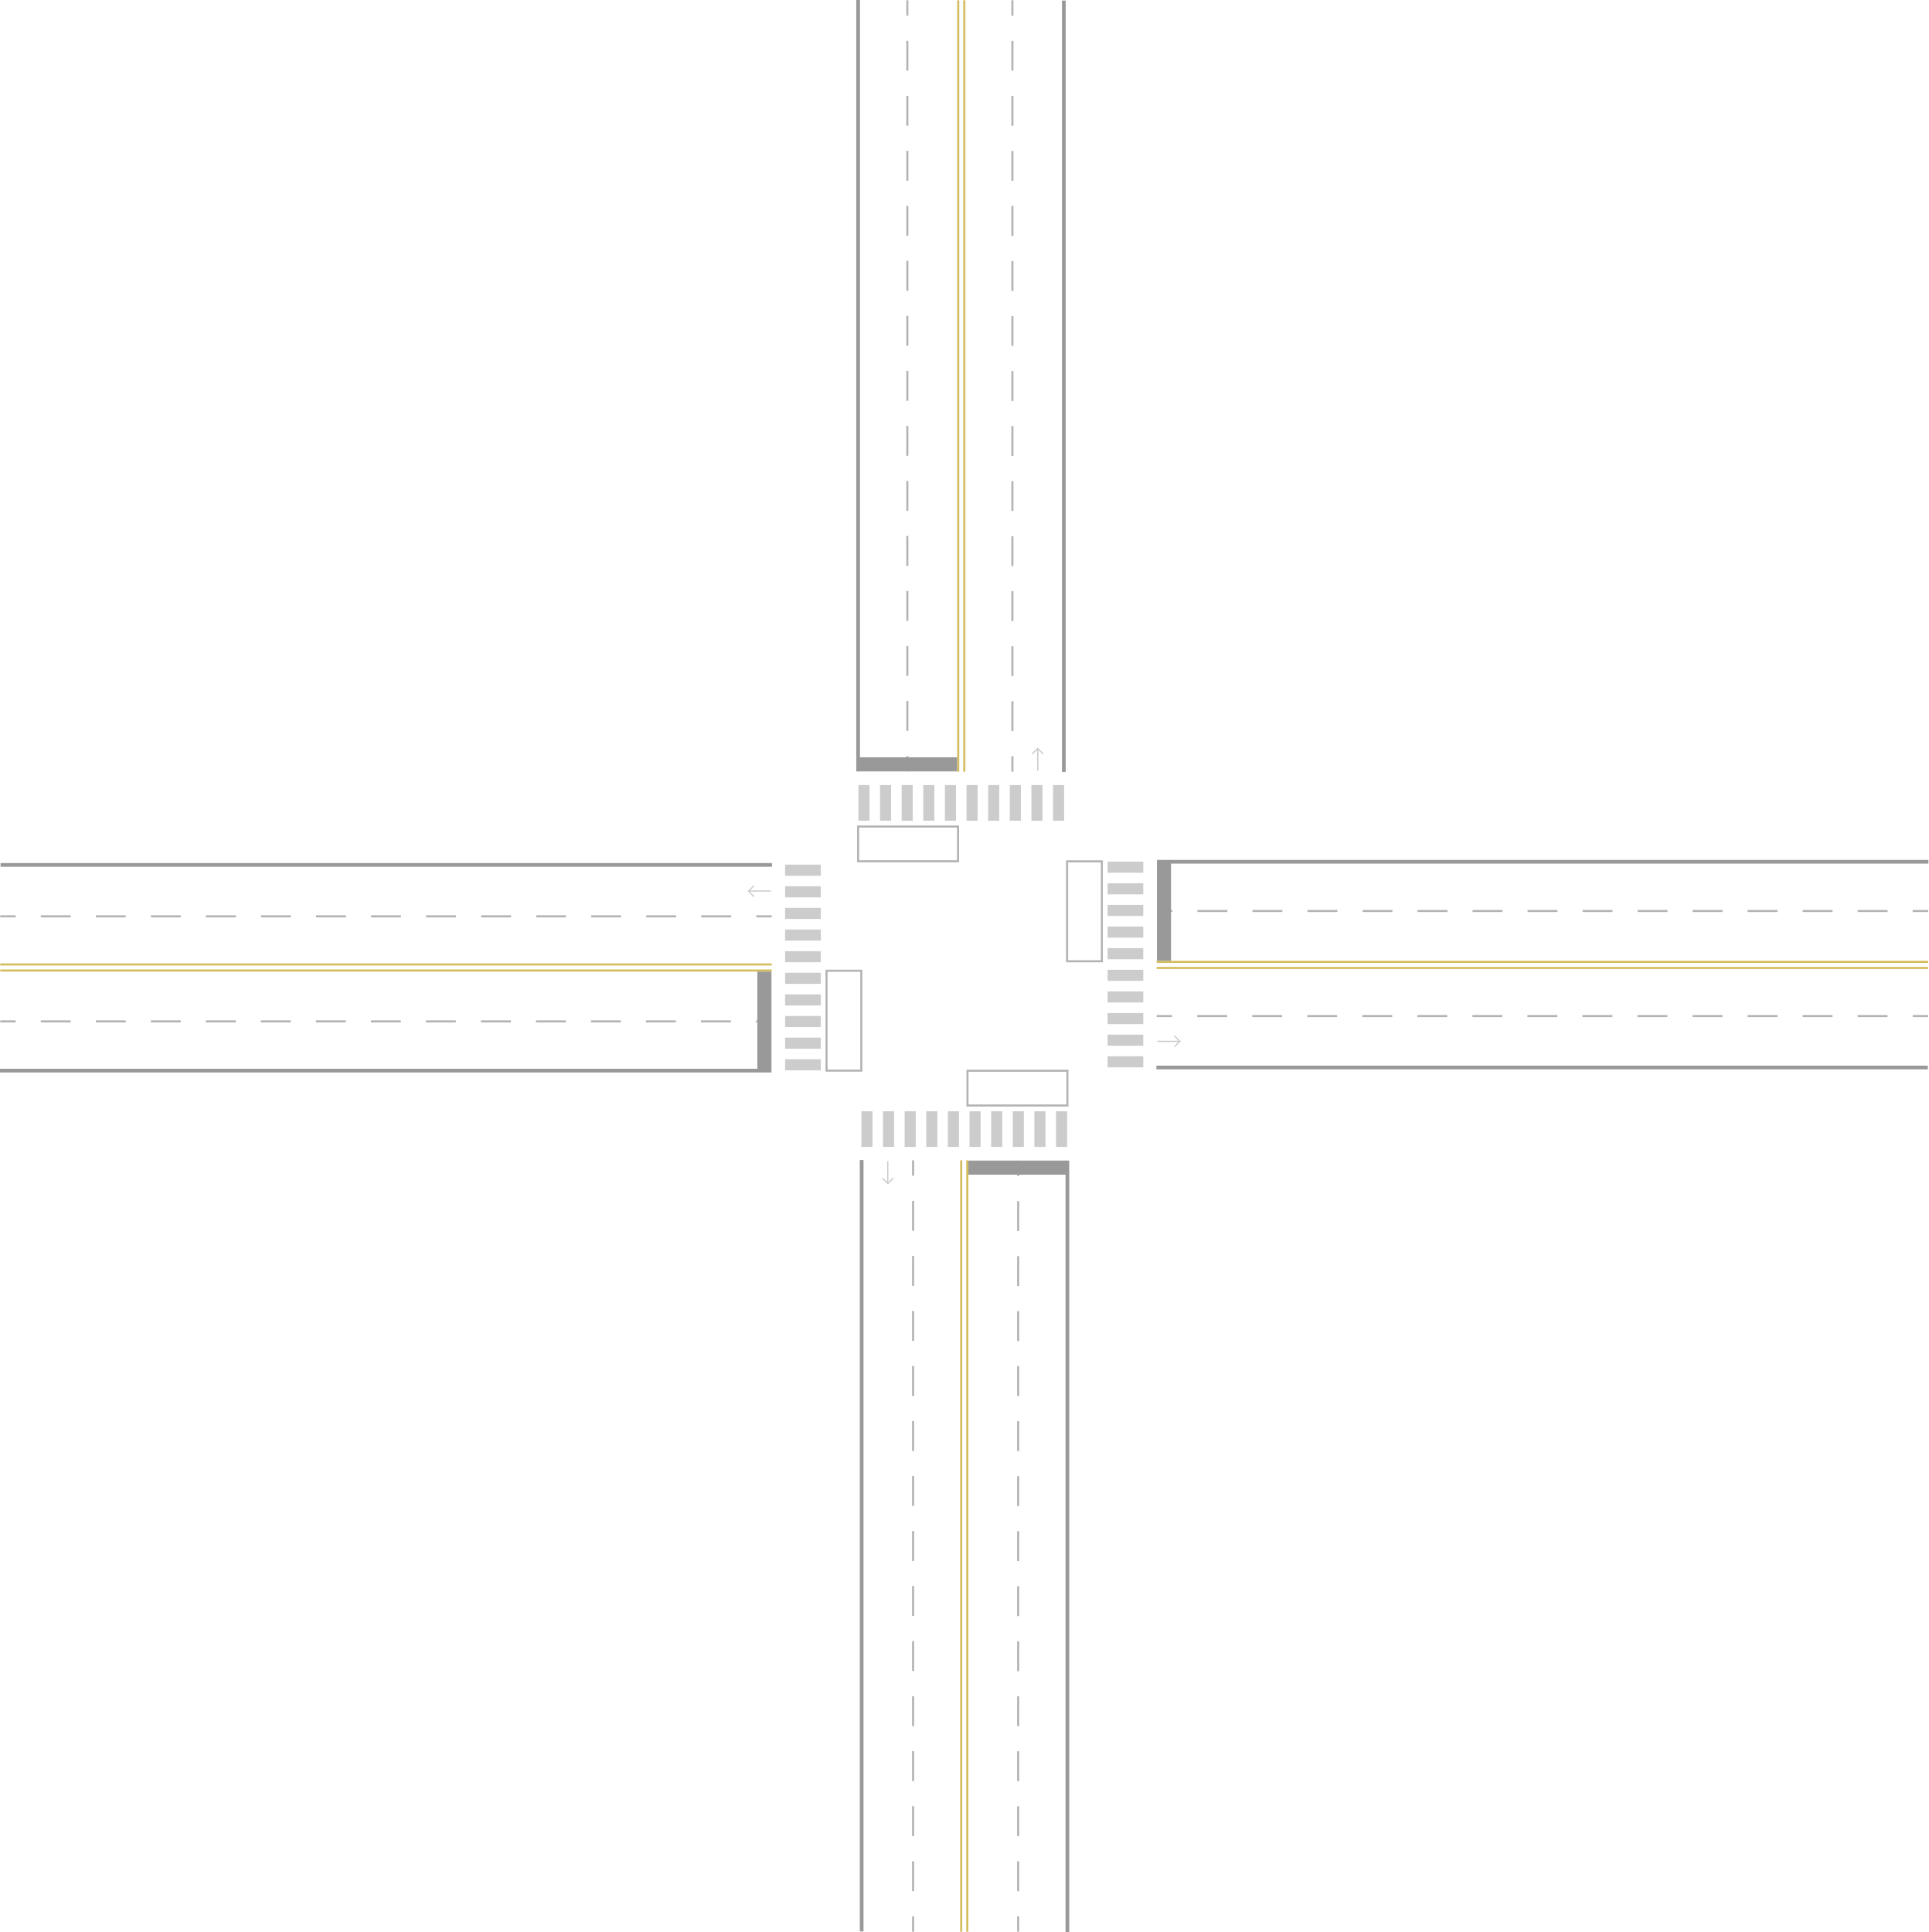
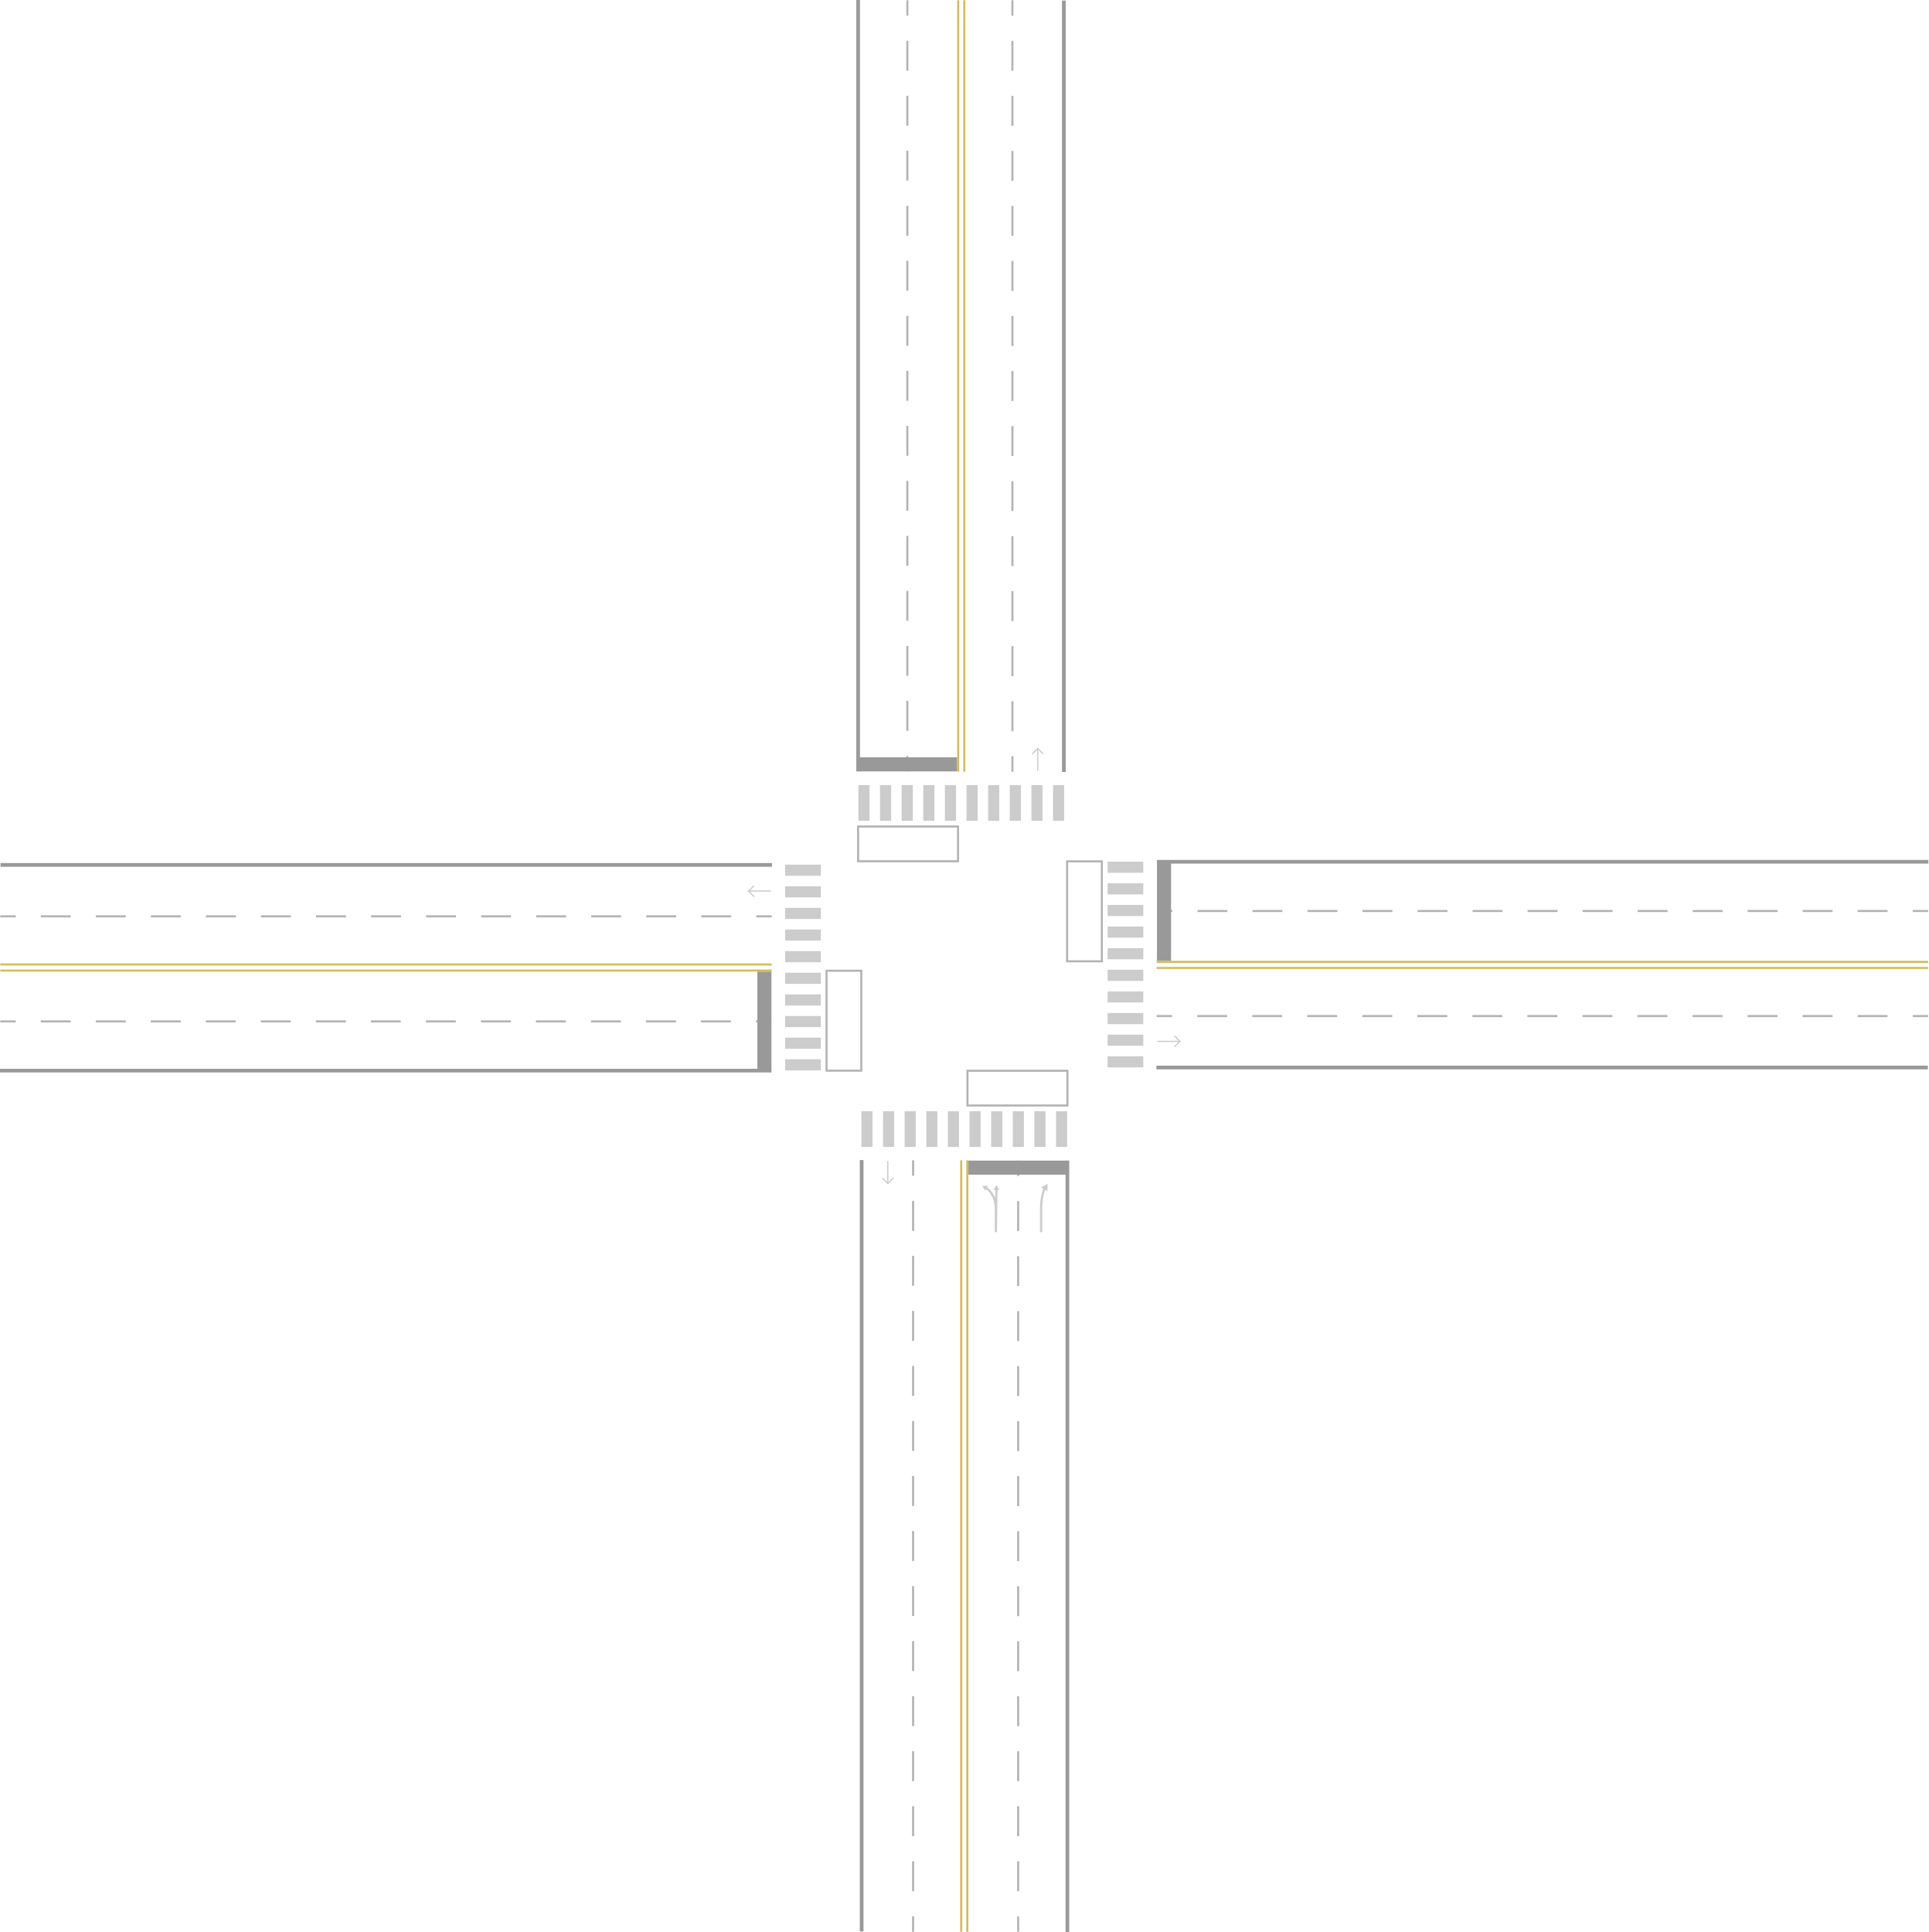
- <svg xmlns="http://www.w3.org/2000/svg" viewBox="0 0 4689.54 4698.54">
-   <defs>
-     <style>.cls-1,.cls-2,.cls-3,.cls-4,.cls-5,.cls-7{fill:none;stroke-miterlimit:10;}.cls-1{stroke:#999;stroke-width:9px;}.cls-2{stroke:#d3bc59;}.cls-2,.cls-3,.cls-4,.cls-5{stroke-width:5px;}.cls-3,.cls-4,.cls-5{stroke:#b3b3b3;}.cls-4{stroke-dasharray:72.71 61.08;}.cls-5{stroke-dasharray:72.74 61.1;}.cls-6{fill:#999;}.cls-7{stroke:#ccc;stroke-width:3px;}.cls-8{fill:#ccc;}</style>
-   </defs>
-   <g id="圖層_2" data-name="圖層 2">
-     <g id="圖層_2-2" data-name="圖層 2">
-       <line class="cls-1" x1="2095.44" y1="2821.16" x2="2095.44" y2="4697.19" />
-       <line class="cls-2" x1="2337.51" y1="2821.83" x2="2337.51" y2="4697.87" />
-       <line class="cls-2" x1="2352.3" y1="2821.83" x2="2352.3" y2="4697.87" />
-       <line class="cls-3" x1="2476.03" y1="2822.51" x2="2476.03" y2="2860.01" />
-       <line class="cls-4" x1="2476.03" y1="2921.08" x2="2476.03" y2="4629.83" />
-       <line class="cls-3" x1="2476.03" y1="4660.37" x2="2476.03" y2="4697.87" />
-       <line class="cls-3" x1="2220.51" y1="2821.83" x2="2220.51" y2="2859.33" />
-       <line class="cls-5" x1="2220.51" y1="2920.43" x2="2220.51" y2="4629.82" />
-       <line class="cls-3" x1="2220.51" y1="4660.37" x2="2220.51" y2="4697.87" />
-       <line class="cls-1" x1="2595.72" y1="2822.51" x2="2595.72" y2="4698.54" />
-       <rect class="cls-6" x="2354.99" y="2822.51" width="240.72" height="34.29" />
-       <line class="cls-7" x1="2158.91" y1="2823.72" x2="2158.91" y2="2879.12" />
-       <polyline class="cls-7" points="2172.77 2864.65 2159.13 2878.29 2145.87 2865.03" />
-       <rect class="cls-8" x="2568.08" y="2702.5" width="26.97" height="86.78" />
-       <rect class="cls-8" x="2515.49" y="2702.5" width="26.97" height="86.78" />
-       <rect class="cls-8" x="2462.9" y="2702.5" width="26.97" height="86.78" />
-       <rect class="cls-8" x="2410.31" y="2702.5" width="26.97" height="86.78" />
-       <rect class="cls-8" x="2357.72" y="2702.5" width="26.97" height="86.78" />
-       <rect class="cls-8" x="2305.13" y="2702.5" width="26.97" height="86.78" />
-       <rect class="cls-8" x="2252.54" y="2702.5" width="26.97" height="86.78" />
-       <rect class="cls-8" x="2199.95" y="2702.5" width="26.97" height="86.78" />
-       <rect class="cls-8" x="2147.36" y="2702.5" width="26.97" height="86.78" />
-       <rect class="cls-8" x="2094.77" y="2702.5" width="26.97" height="86.78" />
-       <rect class="cls-3" x="2352.77" y="2604" width="243" height="84.5" />
-       <line class="cls-1" x1="1877.38" y1="2103.44" x2="1.34" y2="2103.44" />
-       <line class="cls-2" x1="1876.71" y1="2345.51" x2="0.67" y2="2345.51" />
-       <line class="cls-2" x1="1876.71" y1="2360.3" x2="0.67" y2="2360.3" />
-       <line class="cls-3" x1="1876.03" y1="2484.03" x2="1838.53" y2="2484.03" />
-       <line class="cls-4" x1="1777.45" y1="2484.03" x2="68.71" y2="2484.03" />
-       <line class="cls-3" x1="38.17" y1="2484.03" x2="0.67" y2="2484.03" />
-       <line class="cls-3" x1="1876.71" y1="2228.51" x2="1839.21" y2="2228.51" />
-       <line class="cls-5" x1="1778.1" y1="2228.51" x2="68.72" y2="2228.51" />
-       <line class="cls-3" x1="38.17" y1="2228.51" x2="0.67" y2="2228.51" />
-       <line class="cls-1" x1="1876.03" y1="2603.72" y2="2603.72" />
-       <rect class="cls-6" x="1738.52" y="2466.21" width="240.72" height="34.29" transform="translate(4342.24 624.47) rotate(90)" />
-       <line class="cls-7" x1="1874.82" y1="2166.91" x2="1819.42" y2="2166.91" />
-       <polyline class="cls-7" points="1833.89 2180.77 1820.25 2167.13 1833.5 2153.87" />
-       <rect class="cls-8" x="1939.16" y="2546.17" width="26.97" height="86.78" transform="translate(4542.21 636.91) rotate(90)" />
-       <rect class="cls-8" x="1939.16" y="2493.58" width="26.97" height="86.78" transform="translate(4489.62 584.32) rotate(90)" />
-       <rect class="cls-8" x="1939.16" y="2440.99" width="26.97" height="86.78" transform="translate(4437.03 531.73) rotate(90)" />
-       <rect class="cls-8" x="1939.16" y="2388.4" width="26.97" height="86.78" transform="translate(4384.44 479.14) rotate(90)" />
-       <rect class="cls-8" x="1939.16" y="2335.81" width="26.97" height="86.78" transform="translate(4331.85 426.55) rotate(90)" />
-       <rect class="cls-8" x="1939.16" y="2283.22" width="26.97" height="86.78" transform="translate(4279.26 373.97) rotate(90)" />
-       <rect class="cls-8" x="1939.16" y="2230.63" width="26.97" height="86.78" transform="translate(4226.67 321.38) rotate(90)" />
-       <rect class="cls-8" x="1939.16" y="2178.04" width="26.97" height="86.78" transform="translate(4174.08 268.79) rotate(90)" />
-       <rect class="cls-8" x="1939.16" y="2125.45" width="26.97" height="86.78" transform="translate(4121.49 216.2) rotate(90)" />
-       <rect class="cls-8" x="1939.16" y="2072.86" width="26.97" height="86.78" transform="translate(4068.9 163.61) rotate(90)" />
-       <rect class="cls-3" x="1930.79" y="2440.02" width="243" height="84.5" transform="translate(4534.56 429.98) rotate(90)" />
-       <line class="cls-1" x1="2812.16" y1="2596.1" x2="4688.19" y2="2596.1" />
-       <line class="cls-2" x1="2812.83" y1="2354.03" x2="4688.87" y2="2354.03" />
-       <line class="cls-2" x1="2812.83" y1="2339.23" x2="4688.87" y2="2339.23" />
-       <line class="cls-3" x1="2813.51" y1="2215.51" x2="2851.01" y2="2215.51" />
-       <line class="cls-4" x1="2912.08" y1="2215.51" x2="4620.83" y2="2215.51" />
-       <line class="cls-3" x1="4651.37" y1="2215.51" x2="4688.87" y2="2215.51" />
-       <line class="cls-3" x1="2812.83" y1="2471.03" x2="2850.33" y2="2471.03" />
-       <line class="cls-5" x1="2911.43" y1="2471.03" x2="4620.82" y2="2471.03" />
-       <line class="cls-3" x1="4651.37" y1="2471.03" x2="4688.87" y2="2471.03" />
-       <line class="cls-1" x1="2813.51" y1="2095.82" x2="4689.54" y2="2095.82" />
-       <rect class="cls-6" x="2710.29" y="2199.04" width="240.72" height="34.29" transform="translate(614.47 5046.83) rotate(-90)" />
-       <line class="cls-7" x1="2814.72" y1="2532.63" x2="2870.12" y2="2532.63" />
-       <polyline class="cls-7" points="2855.65 2518.77 2869.29 2532.41 2856.03 2545.66" />
-       <rect class="cls-8" x="2723.41" y="2065.59" width="26.97" height="86.78" transform="translate(627.91 4845.87) rotate(-90)" />
-       <rect class="cls-8" x="2723.41" y="2118.18" width="26.97" height="86.78" transform="translate(575.32 4898.46) rotate(-90)" />
-       <rect class="cls-8" x="2723.41" y="2170.77" width="26.97" height="86.78" transform="translate(522.73 4951.05) rotate(-90)" />
-       <rect class="cls-8" x="2723.41" y="2223.36" width="26.97" height="86.78" transform="translate(470.14 5003.64) rotate(-90)" />
-       <rect class="cls-8" x="2723.41" y="2275.95" width="26.97" height="86.78" transform="translate(417.55 5056.23) rotate(-90)" />
-       <rect class="cls-8" x="2723.41" y="2328.53" width="26.97" height="86.78" transform="translate(364.97 5108.82) rotate(-90)" />
-       <rect class="cls-8" x="2723.41" y="2381.12" width="26.97" height="86.78" transform="translate(312.38 5161.41) rotate(-90)" />
-       <rect class="cls-8" x="2723.41" y="2433.71" width="26.97" height="86.78" transform="translate(259.79 5214) rotate(-90)" />
-       <rect class="cls-8" x="2723.41" y="2486.3" width="26.97" height="86.78" transform="translate(207.2 5266.59) rotate(-90)" />
-       <rect class="cls-8" x="2723.41" y="2538.89" width="26.97" height="86.78" transform="translate(154.61 5319.17) rotate(-90)" />
-       <rect class="cls-3" x="2515.75" y="2174.02" width="243" height="84.5" transform="translate(420.98 4853.52) rotate(-90)" />
-       <line class="cls-1" x1="2587.1" y1="1877.38" x2="2587.1" y2="1.34" />
-       <line class="cls-2" x1="2345.03" y1="1876.71" x2="2345.03" y2="0.67" />
-       <line class="cls-2" x1="2330.23" y1="1876.71" x2="2330.23" y2="0.67" />
-       <line class="cls-3" x1="2206.51" y1="1876.03" x2="2206.51" y2="1838.53" />
-       <line class="cls-4" x1="2206.51" y1="1777.45" x2="2206.51" y2="68.71" />
-       <line class="cls-3" x1="2206.51" y1="38.17" x2="2206.51" y2="0.67" />
-       <line class="cls-3" x1="2462.03" y1="1876.71" x2="2462.03" y2="1839.21" />
-       <line class="cls-5" x1="2462.03" y1="1778.1" x2="2462.03" y2="68.72" />
-       <line class="cls-3" x1="2462.03" y1="38.17" x2="2462.03" y2="0.67" />
-       <line class="cls-1" x1="2086.82" y1="1876.03" x2="2086.82" />
-       <rect class="cls-6" x="2086.82" y="1841.74" width="240.72" height="34.29" transform="translate(4414.37 3717.77) rotate(180)" />
-       <line class="cls-7" x1="2523.63" y1="1874.82" x2="2523.63" y2="1819.42" />
-       <polyline class="cls-7" points="2509.77 1833.89 2523.41 1820.25 2536.66 1833.5" />
-       <rect class="cls-8" x="2087.49" y="1909.26" width="26.97" height="86.78" transform="translate(4201.96 3905.3) rotate(180)" />
-       <rect class="cls-8" x="2140.08" y="1909.26" width="26.97" height="86.78" transform="translate(4307.13 3905.3) rotate(180)" />
-       <rect class="cls-8" x="2192.67" y="1909.26" width="26.97" height="86.78" transform="translate(4412.31 3905.3) rotate(180)" />
-       <rect class="cls-8" x="2245.26" y="1909.26" width="26.97" height="86.78" transform="translate(4517.49 3905.3) rotate(180)" />
-       <rect class="cls-8" x="2297.85" y="1909.26" width="26.97" height="86.78" transform="translate(4622.67 3905.3) rotate(180)" />
-       <rect class="cls-8" x="2350.44" y="1909.26" width="26.97" height="86.78" transform="translate(4727.85 3905.3) rotate(180)" />
-       <rect class="cls-8" x="2403.03" y="1909.26" width="26.97" height="86.78" transform="translate(4833.03 3905.3) rotate(180)" />
-       <rect class="cls-8" x="2455.62" y="1909.26" width="26.97" height="86.78" transform="translate(4938.21 3905.3) rotate(180)" />
-       <rect class="cls-8" x="2508.21" y="1909.26" width="26.97" height="86.78" transform="translate(5043.39 3905.3) rotate(180)" />
-       <rect class="cls-8" x="2560.8" y="1909.26" width="26.97" height="86.78" transform="translate(5148.57 3905.3) rotate(180)" />
-       <rect class="cls-3" x="2086.77" y="2010.04" width="243" height="84.5" transform="translate(4416.54 4104.58) rotate(180)" />
+ <svg xmlns="http://www.w3.org/2000/svg" version="1.1" id="圖層_1" x="0px" y="0px" viewBox="0 0 4689.5 4698.5" style="enable-background:new 0 0 4689.5 4698.5;" xml:space="preserve">
+   <style type="text/css">
+ 	.st0{fill:none;stroke:#999999;stroke-width:9;stroke-miterlimit:10;}
+ 	.st1{fill:none;stroke:#D3BC59;stroke-width:5;stroke-miterlimit:10;}
+ 	.st2{fill:none;stroke:#B3B3B3;stroke-width:5;stroke-miterlimit:10;}
+ 	.st3{fill:none;stroke:#B3B3B3;stroke-width:5;stroke-miterlimit:10;stroke-dasharray:72.71,61.08;}
+ 	.st4{fill:none;stroke:#B3B3B3;stroke-width:5;stroke-miterlimit:10;stroke-dasharray:72.74,61.1;}
+ 	.st5{fill:#999999;}
+ 	.st6{fill:none;stroke:#CCCCCC;stroke-width:3;stroke-miterlimit:10;}
+ 	.st7{fill:#CCCCCC;}
+ </style>
+   <g id="圖層_2">
+     <g id="圖層_2-2">
+       <line class="st0" x1="2095.4" y1="2821.2" x2="2095.4" y2="4697.2" />
+       <line class="st1" x1="2337.5" y1="2821.8" x2="2337.5" y2="4697.9" />
+       <line class="st1" x1="2352.3" y1="2821.8" x2="2352.3" y2="4697.9" />
+       <line class="st2" x1="2476" y1="2822.5" x2="2476" y2="2860" />
+       <line class="st3" x1="2476" y1="2921.1" x2="2476" y2="4629.8" />
+       <line class="st2" x1="2476" y1="4660.4" x2="2476" y2="4697.9" />
+       <line class="st2" x1="2220.5" y1="2821.8" x2="2220.5" y2="2859.3" />
+       <line class="st4" x1="2220.5" y1="2920.4" x2="2220.5" y2="4629.8" />
+       <line class="st2" x1="2220.5" y1="4660.4" x2="2220.5" y2="4697.9" />
+       <line class="st0" x1="2595.7" y1="2822.5" x2="2595.7" y2="4698.5" />
+       <rect x="2355" y="2822.5" class="st5" width="240.7" height="34.3" />
+       <line class="st6" x1="2158.9" y1="2823.7" x2="2158.9" y2="2879.1" />
+       <polyline class="st6" points="2172.8,2864.6 2159.1,2878.3 2145.9,2865   " />
+       <rect x="2568.1" y="2702.5" class="st7" width="27" height="86.8" />
+       <rect x="2515.5" y="2702.5" class="st7" width="27" height="86.8" />
+       <rect x="2462.9" y="2702.5" class="st7" width="27" height="86.8" />
+       <rect x="2410.3" y="2702.5" class="st7" width="27" height="86.8" />
+       <rect x="2357.7" y="2702.5" class="st7" width="27" height="86.8" />
+       <rect x="2305.1" y="2702.5" class="st7" width="27" height="86.8" />
+       <rect x="2252.5" y="2702.5" class="st7" width="27" height="86.8" />
+       <rect x="2199.9" y="2702.5" class="st7" width="27" height="86.8" />
+       <rect x="2147.4" y="2702.5" class="st7" width="27" height="86.8" />
+       <rect x="2094.8" y="2702.5" class="st7" width="27" height="86.8" />
+       <rect x="2352.8" y="2604" class="st2" width="243" height="84.5" />
+       <line class="st0" x1="1877.4" y1="2103.4" x2="1.3" y2="2103.4" />
+       <line class="st1" x1="1876.7" y1="2345.5" x2="0.7" y2="2345.5" />
+       <line class="st1" x1="1876.7" y1="2360.3" x2="0.7" y2="2360.3" />
+       <line class="st2" x1="1876" y1="2484" x2="1838.5" y2="2484" />
+       <line class="st3" x1="1777.4" y1="2484" x2="68.7" y2="2484" />
+       <line class="st2" x1="38.2" y1="2484" x2="0.7" y2="2484" />
+       <line class="st2" x1="1876.7" y1="2228.5" x2="1839.2" y2="2228.5" />
+       <line class="st4" x1="1778.1" y1="2228.5" x2="68.7" y2="2228.5" />
+       <line class="st2" x1="38.2" y1="2228.5" x2="0.7" y2="2228.5" />
+       <line class="st0" x1="1876" y1="2603.7" x2="0" y2="2603.7" />
+       <rect x="1841.7" y="2363" class="st5" width="34.3" height="240.7" />
+       <line class="st6" x1="1874.8" y1="2166.9" x2="1819.4" y2="2166.9" />
+       <polyline class="st6" points="1833.9,2180.8 1820.3,2167.1 1833.5,2153.9   " />
+       <rect x="1909.3" y="2576.1" class="st7" width="86.8" height="27" />
+       <rect x="1909.3" y="2523.5" class="st7" width="86.8" height="27" />
+       <rect x="1909.3" y="2470.9" class="st7" width="86.8" height="27" />
+       <rect x="1909.3" y="2418.3" class="st7" width="86.8" height="27" />
+       <rect x="1909.3" y="2365.7" class="st7" width="86.8" height="27" />
+       <rect x="1909.3" y="2313.1" class="st7" width="86.8" height="27" />
+       <rect x="1909.3" y="2260.5" class="st7" width="86.8" height="27" />
+       <rect x="1909.3" y="2207.9" class="st7" width="86.8" height="27" />
+       <rect x="1909.3" y="2155.4" class="st7" width="86.8" height="27" />
+       <rect x="1909.3" y="2102.8" class="st7" width="86.8" height="27" />
+       <rect x="2010" y="2360.8" class="st2" width="84.5" height="243" />
+       <line class="st0" x1="2812.2" y1="2596.1" x2="4688.2" y2="2596.1" />
+       <line class="st1" x1="2812.8" y1="2354" x2="4688.9" y2="2354" />
+       <line class="st1" x1="2812.8" y1="2339.2" x2="4688.9" y2="2339.2" />
+       <line class="st2" x1="2813.5" y1="2215.5" x2="2851" y2="2215.5" />
+       <line class="st3" x1="2912.1" y1="2215.5" x2="4620.8" y2="2215.5" />
+       <line class="st2" x1="4651.4" y1="2215.5" x2="4688.9" y2="2215.5" />
+       <line class="st2" x1="2812.8" y1="2471" x2="2850.3" y2="2471" />
+       <line class="st4" x1="2911.4" y1="2471" x2="4620.8" y2="2471" />
+       <line class="st2" x1="4651.4" y1="2471" x2="4688.9" y2="2471" />
+       <line class="st0" x1="2813.5" y1="2095.8" x2="4689.5" y2="2095.8" />
+       <rect x="2813.5" y="2095.8" class="st5" width="34.3" height="240.7" />
+       <line class="st6" x1="2814.7" y1="2532.6" x2="2870.1" y2="2532.6" />
+       <polyline class="st6" points="2855.6,2518.8 2869.3,2532.4 2856,2545.7   " />
+       <rect x="2693.5" y="2095.5" class="st7" width="86.8" height="27" />
+       <rect x="2693.5" y="2148.1" class="st7" width="86.8" height="27" />
+       <rect x="2693.5" y="2200.7" class="st7" width="86.8" height="27" />
+       <rect x="2693.5" y="2253.3" class="st7" width="86.8" height="27" />
+       <rect x="2693.5" y="2305.9" class="st7" width="86.8" height="27" />
+       <rect x="2693.5" y="2358.4" class="st7" width="86.8" height="27" />
+       <rect x="2693.5" y="2411" class="st7" width="86.8" height="27" />
+       <rect x="2693.5" y="2463.6" class="st7" width="86.8" height="27" />
+       <rect x="2693.5" y="2516.2" class="st7" width="86.8" height="27" />
+       <rect x="2693.5" y="2568.8" class="st7" width="86.8" height="27" />
+       <rect x="2595" y="2094.8" class="st2" width="84.5" height="243" />
+       <line class="st0" x1="2587.1" y1="1877.4" x2="2587.1" y2="1.3" />
+       <line class="st1" x1="2345" y1="1876.7" x2="2345" y2="0.7" />
+       <line class="st1" x1="2330.2" y1="1876.7" x2="2330.2" y2="0.7" />
+       <line class="st2" x1="2206.5" y1="1876" x2="2206.5" y2="1838.5" />
+       <line class="st3" x1="2206.5" y1="1777.4" x2="2206.5" y2="68.7" />
+       <line class="st2" x1="2206.5" y1="38.2" x2="2206.5" y2="0.7" />
+       <line class="st2" x1="2462" y1="1876.7" x2="2462" y2="1839.2" />
+       <line class="st4" x1="2462" y1="1778.1" x2="2462" y2="68.7" />
+       <line class="st2" x1="2462" y1="38.2" x2="2462" y2="0.7" />
+       <line class="st0" x1="2086.8" y1="1876" x2="2086.8" y2="0" />
+       <rect x="2086.8" y="1841.7" class="st5" width="240.7" height="34.3" />
+       <line class="st6" x1="2523.6" y1="1874.8" x2="2523.6" y2="1819.4" />
+       <polyline class="st6" points="2509.8,1833.9 2523.4,1820.3 2536.7,1833.5   " />
+       <rect x="2087.5" y="1909.3" class="st7" width="27" height="86.8" />
+       <rect x="2140.1" y="1909.3" class="st7" width="27" height="86.8" />
+       <rect x="2192.7" y="1909.3" class="st7" width="27" height="86.8" />
+       <rect x="2245.3" y="1909.3" class="st7" width="27" height="86.8" />
+       <rect x="2297.8" y="1909.3" class="st7" width="27" height="86.8" />
+       <rect x="2350.4" y="1909.3" class="st7" width="27" height="86.8" />
+       <rect x="2403" y="1909.3" class="st7" width="27" height="86.8" />
+       <rect x="2455.6" y="1909.3" class="st7" width="27" height="86.8" />
+       <rect x="2508.2" y="1909.3" class="st7" width="27" height="86.8" />
+       <rect x="2560.8" y="1909.3" class="st7" width="27" height="86.8" />
+       <rect x="2086.8" y="2010" class="st2" width="243" height="84.5" />
+     </g>
+   </g>
+   <g>
+     <g>
+       <path class="st7" d="M2534.3,2996.5h-5.3v-53.4c0-28.2,5-45.1,9.2-54.2l4.9,2.2c-4,8.7-8.7,24.7-8.7,52V2996.5z" />
+     </g>
+     <g>
+       <g>
+         <polygon class="st7" points="2547.1,2897.2 2547.7,2879.1 2531.7,2887.7    " />
+       </g>
+     </g>
+   </g>
+   <g>
+     <g>
+       <path class="st7" d="M2424.5,2996.5l-5.3,0v-53.4c0-32.7-14.5-46.8-23.1-52.2l2.9-4.5c6.4,4.1,15.7,12.4,21.2,28.1l0.3-22.8    l5.3,0.1L2424.5,2996.5z" />
+     </g>
+     <g>
+       <g>
+         <polygon class="st7" points="2416.1,2893.7 2423.2,2881.8 2430,2893.8    " />
+       </g>
+     </g>
+     <g>
+       <g>
+         <polygon class="st7" points="2402.3,2883.5 2388.5,2884.5 2396.2,2895.9    " />
+       </g>
    </g>
  </g>
</svg>
